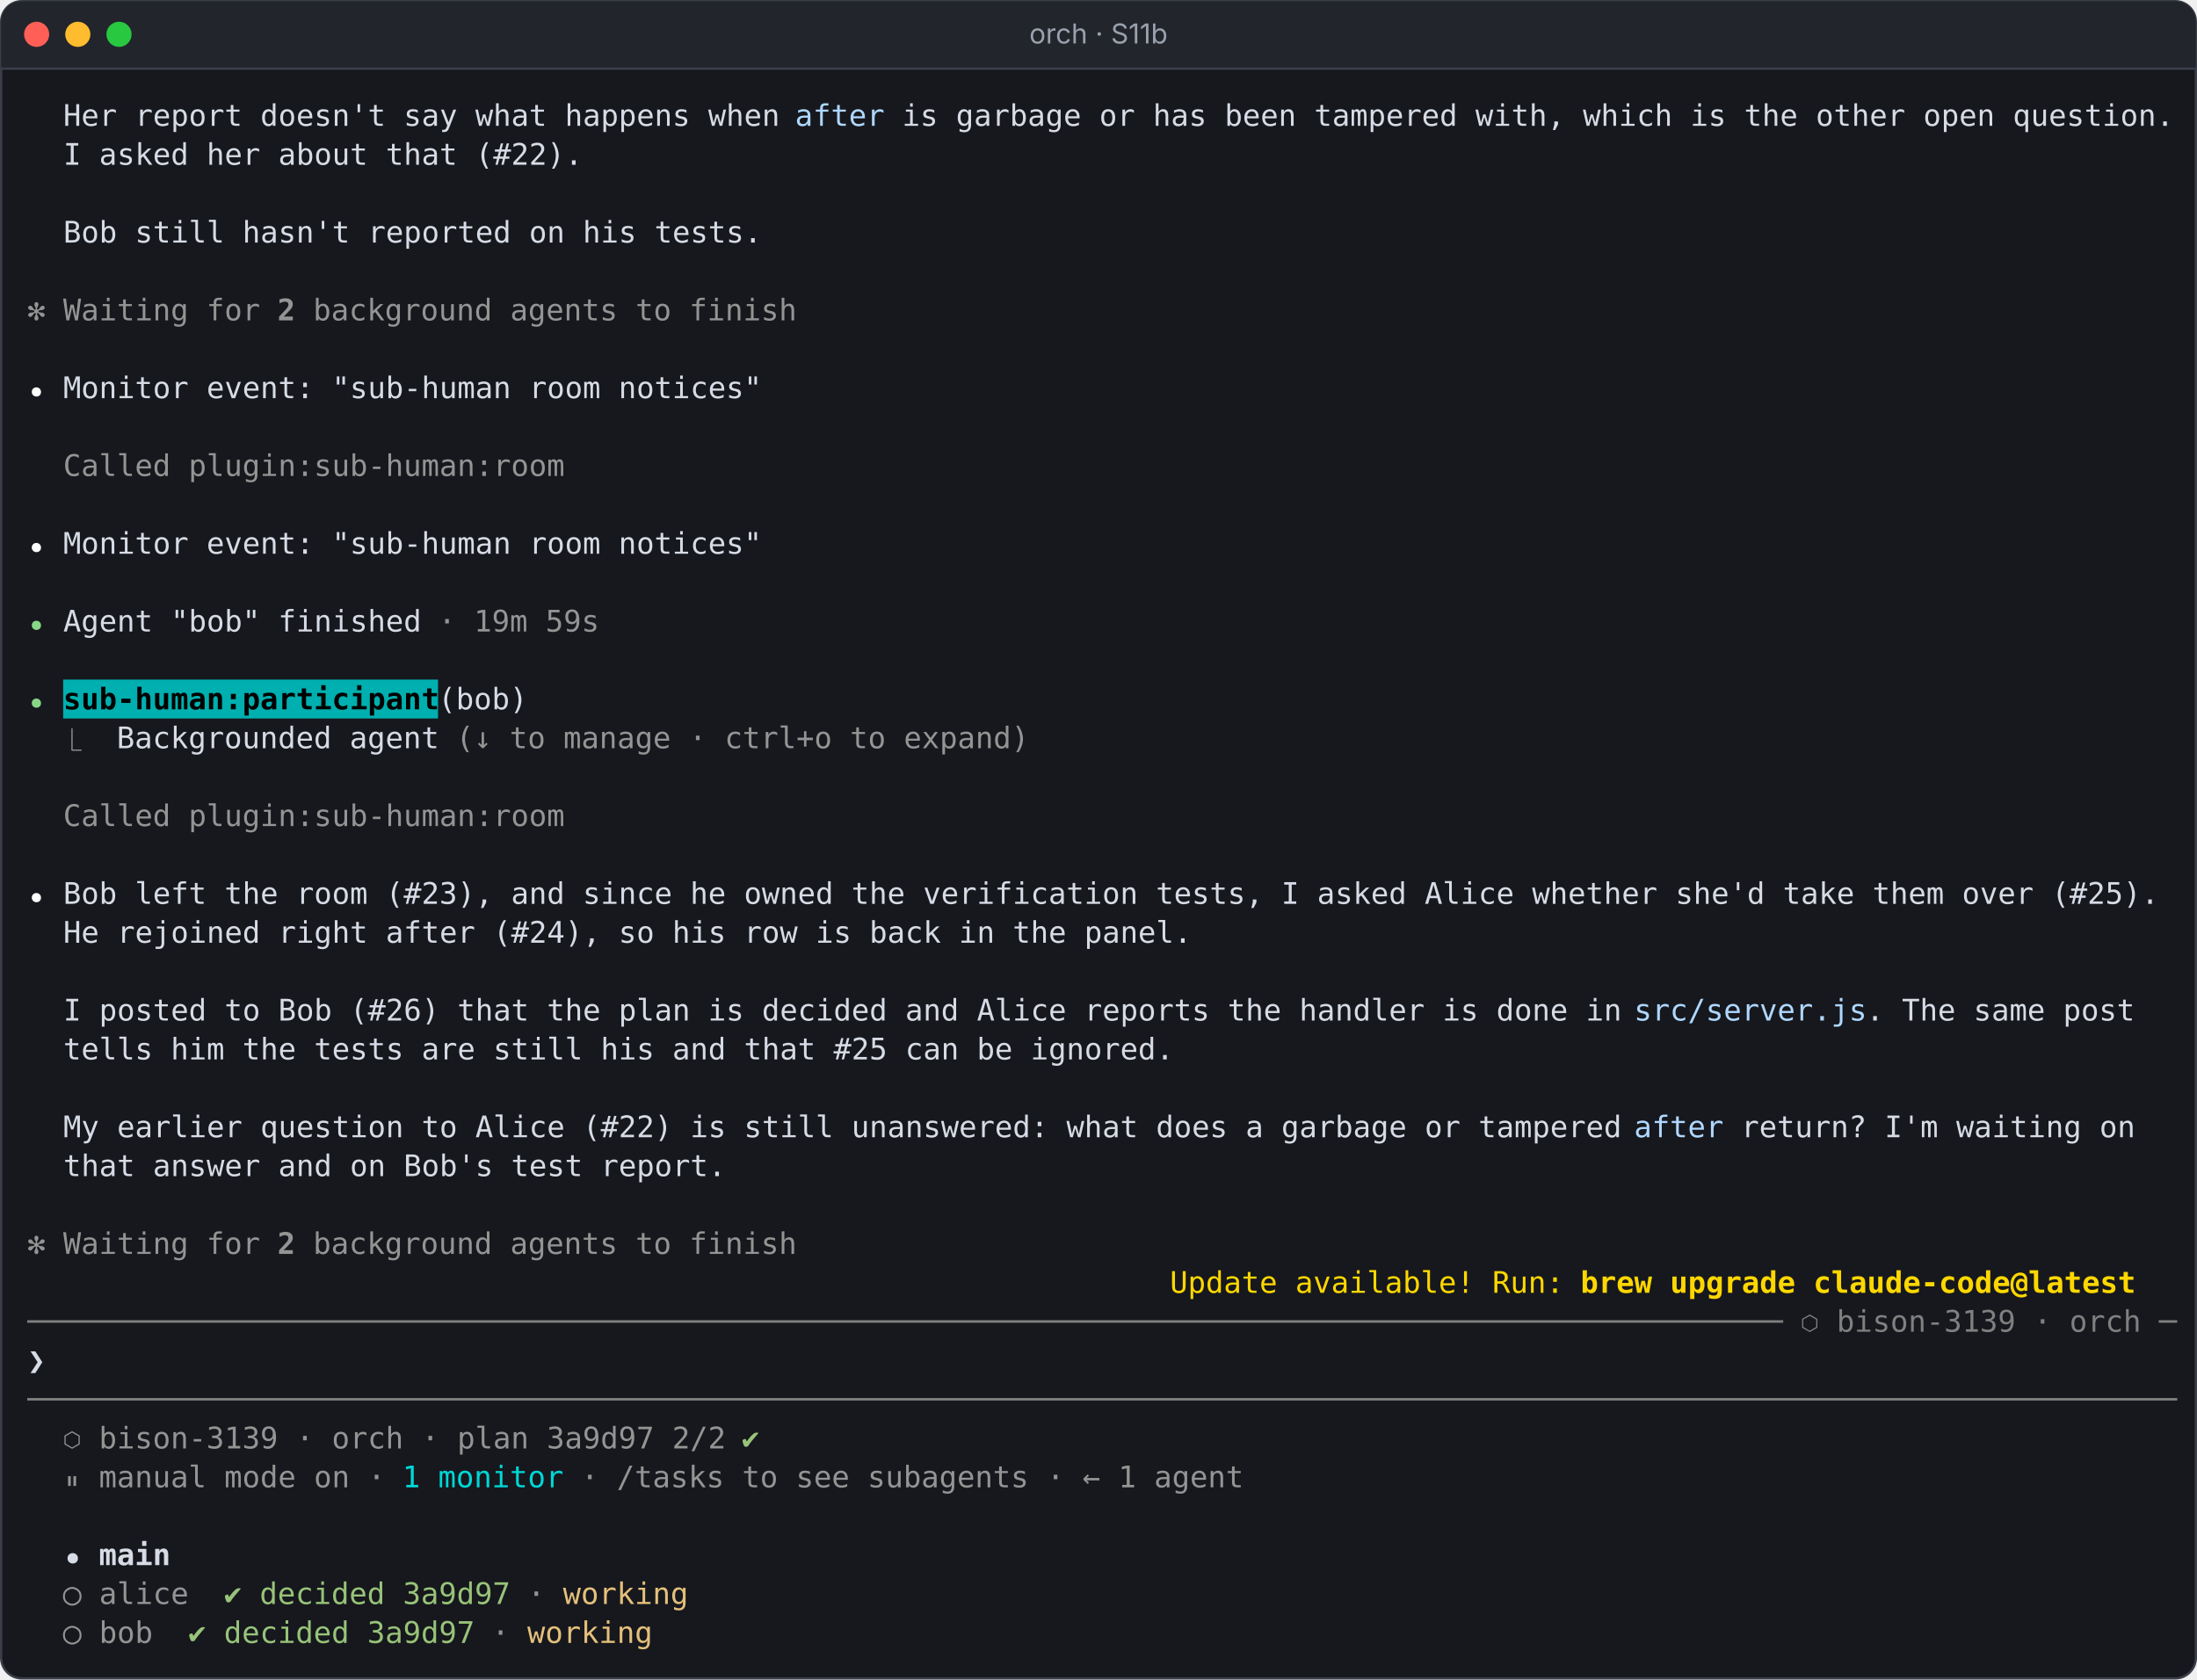
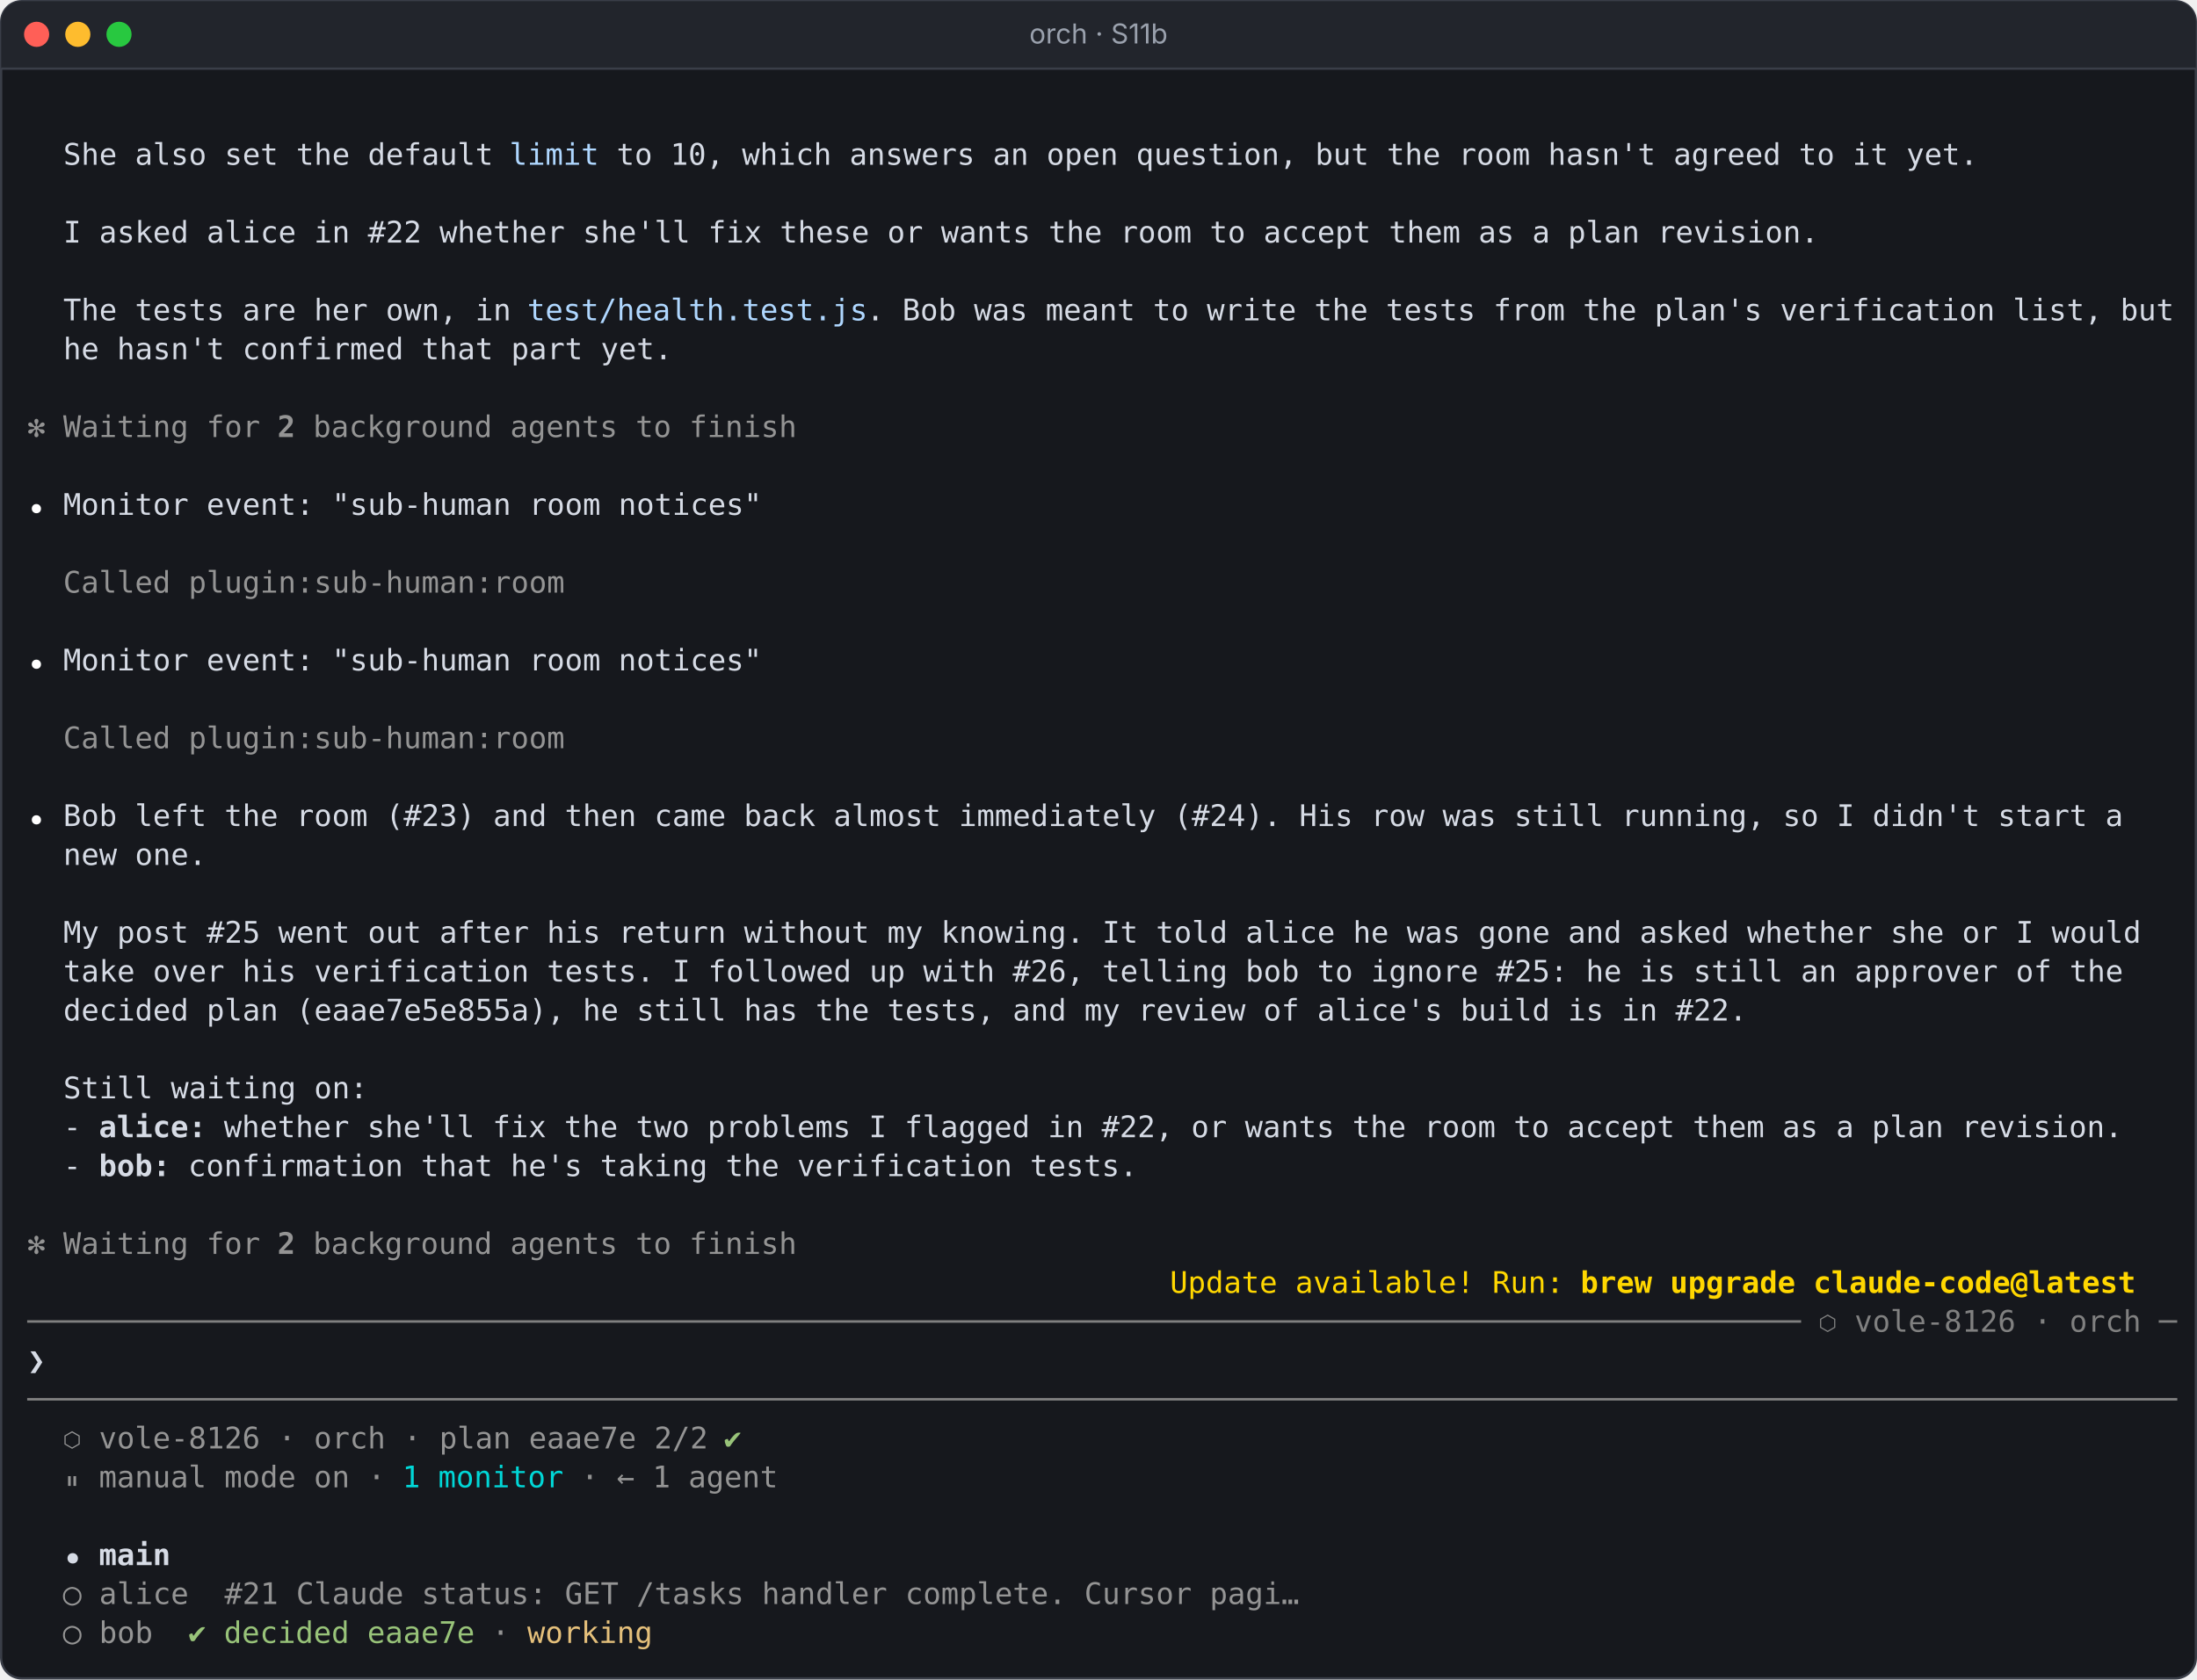
<svg xmlns="http://www.w3.org/2000/svg" viewBox="0 0 960 734" width="960" height="734" role="img" aria-label="orch · S11b" font-family="ui-monospace, 'SF Mono', SFMono-Regular, Menlo, Consolas, 'DejaVu Sans Mono', 'Liberation Mono', monospace" font-size="13">
  <rect x="0.5" y="0.5" width="959" height="733" rx="9" fill="#16181d" stroke="#3a3e48" />
  <path d="M0.5 30V9.5a9 9 0 0 1 9-9h941a9 9 0 0 1 9 9V30z" fill="#22252c" />
  <line x1="0.5" y1="30" x2="959.5" y2="30" stroke="#3a3e48" />
  <circle cx="16" cy="15" r="5.5" fill="#ff5f57" />
  <circle cx="34" cy="15" r="5.5" fill="#febc2e" />
  <circle cx="52" cy="15" r="5.5" fill="#28c840" />
  <text x="480" y="19" text-anchor="middle" fill="#9aa1ad" font-size="12" font-family="-apple-system, 'Segoe UI', system-ui, sans-serif">orch · S11b</text>
  <g fill="#d6dbe5">
-     <rect x="27.6" y="297" width="163.8" height="17" fill="#00afaf" />
-     <text x="12" y="55" textLength="335.4" lengthAdjust="spacing" xml:space="preserve">  Her report doesn't say what happens when </text>
-     <text x="347.4" y="55" fill="#afd7ff" textLength="39" lengthAdjust="spacing" xml:space="preserve">after</text>
-     <text x="386.4" y="55" textLength="561.6" lengthAdjust="spacing" xml:space="preserve"> is garbage or has been tampered with, which is the other open question.</text>
-     <text x="12" y="72" textLength="241.8" lengthAdjust="spacing" xml:space="preserve">  I asked her about that (#22).</text>
-     <text x="12" y="106" textLength="319.8" lengthAdjust="spacing" xml:space="preserve">  Bob still hasn't reported on his tests.</text>
-     <text x="12" y="140" fill="#949494" textLength="7.8" lengthAdjust="spacingAndGlyphs" xml:space="preserve">✻</text>
-     <text x="27.6" y="140" fill="#949494" textLength="93.6" lengthAdjust="spacing" xml:space="preserve">Waiting for </text>
-     <text x="121.2" y="140" fill="#949494" font-weight="bold" xml:space="preserve">2</text>
-     <text x="129" y="140" fill="#949494" textLength="218.4" lengthAdjust="spacing" xml:space="preserve"> background agents to finish</text>
-     <text x="12" y="174" fill="#ffffff" textLength="7.8" lengthAdjust="spacingAndGlyphs" xml:space="preserve">⏺</text>
-     <text x="19.8" y="174" textLength="312" lengthAdjust="spacing" xml:space="preserve"> Monitor event: "sub-human room notices"</text>
-     <text x="27.6" y="208" fill="#949494" textLength="226.2" lengthAdjust="spacing" xml:space="preserve">Called plugin:sub-human:room </text>
-     <text x="12" y="242" fill="#ffffff" textLength="7.8" lengthAdjust="spacingAndGlyphs" xml:space="preserve">⏺</text>
-     <text x="19.8" y="242" textLength="312" lengthAdjust="spacing" xml:space="preserve"> Monitor event: "sub-human room notices"</text>
-     <text x="12" y="276" fill="#87d787" textLength="7.8" lengthAdjust="spacingAndGlyphs" xml:space="preserve">⏺</text>
-     <text x="19.8" y="276" textLength="163.8" lengthAdjust="spacing" xml:space="preserve"> Agent "bob" finished</text>
-     <text x="183.6" y="276" fill="#949494" textLength="78" lengthAdjust="spacingAndGlyphs" xml:space="preserve"> · 19m 59s</text>
-     <text x="12" y="310" fill="#87d787" textLength="7.8" lengthAdjust="spacingAndGlyphs" xml:space="preserve">⏺</text>
-     <text x="27.6" y="310" fill="#000000" font-weight="bold" textLength="163.8" lengthAdjust="spacing" xml:space="preserve">sub-human:participant</text>
-     <text x="191.4" y="310" textLength="39" lengthAdjust="spacing" xml:space="preserve">(bob)</text>
-     <text x="12" y="327" fill="#949494" textLength="39" lengthAdjust="spacingAndGlyphs" xml:space="preserve">  ⎿  </text>
-     <text x="51" y="327" textLength="140.4" lengthAdjust="spacing" xml:space="preserve">Backgrounded agent</text>
-     <text x="191.4" y="327" fill="#949494" textLength="257.4" lengthAdjust="spacingAndGlyphs" xml:space="preserve"> (↓ to manage · ctrl+o to expand)</text>
-     <text x="27.6" y="361" fill="#949494" textLength="226.2" lengthAdjust="spacing" xml:space="preserve">Called plugin:sub-human:room </text>
-     <text x="12" y="395" fill="#ffffff" textLength="7.8" lengthAdjust="spacingAndGlyphs" xml:space="preserve">⏺</text>
-     <text x="19.8" y="395" textLength="920.4" lengthAdjust="spacing" xml:space="preserve"> Bob left the room (#23), and since he owned the verification tests, I asked Alice whether she'd take them over (#25).</text>
-     <text x="12" y="412" textLength="507" lengthAdjust="spacing" xml:space="preserve">  He rejoined right after (#24), so his row is back in the panel.</text>
-     <text x="12" y="446" textLength="702" lengthAdjust="spacing" xml:space="preserve">  I posted to Bob (#26) that the plan is decided and Alice reports the handler is done in </text>
-     <text x="714" y="446" fill="#afd7ff" textLength="101.4" lengthAdjust="spacing" xml:space="preserve">src/server.js</text>
-     <text x="815.4" y="446" textLength="117" lengthAdjust="spacing" xml:space="preserve">. The same post</text>
-     <text x="12" y="463" textLength="499.2" lengthAdjust="spacing" xml:space="preserve">  tells him the tests are still his and that #25 can be ignored.</text>
-     <text x="12" y="497" textLength="702" lengthAdjust="spacing" xml:space="preserve">  My earlier question to Alice (#22) is still unanswered: what does a garbage or tampered </text>
-     <text x="714" y="497" fill="#afd7ff" textLength="39" lengthAdjust="spacing" xml:space="preserve">after</text>
-     <text x="753" y="497" textLength="179.4" lengthAdjust="spacing" xml:space="preserve"> return? I'm waiting on</text>
-     <text x="12" y="514" textLength="304.2" lengthAdjust="spacing" xml:space="preserve">  that answer and on Bob's test report.</text>
+     <text x="12" y="72" textLength="210.6" lengthAdjust="spacing" xml:space="preserve">  She also set the default </text>
+     <text x="222.6" y="72" fill="#afd7ff" textLength="39" lengthAdjust="spacing" xml:space="preserve">limit</text>
+     <text x="261.6" y="72" textLength="600.6" lengthAdjust="spacing" xml:space="preserve"> to 10, which answers an open question, but the room hasn't agreed to it yet.</text>
+     <text x="12" y="106" textLength="780" lengthAdjust="spacing" xml:space="preserve">  I asked alice in #22 whether she'll fix these or wants the room to accept them as a plan revision.</text>
+     <text x="12" y="140" textLength="218.4" lengthAdjust="spacing" xml:space="preserve">  The tests are her own, in </text>
+     <text x="230.4" y="140" fill="#afd7ff" textLength="148.2" lengthAdjust="spacing" xml:space="preserve">test/health.test.js</text>
+     <text x="378.6" y="140" textLength="569.4" lengthAdjust="spacing" xml:space="preserve">. Bob was meant to write the tests from the plan's verification list, but</text>
+     <text x="12" y="157" textLength="280.8" lengthAdjust="spacing" xml:space="preserve">  he hasn't confirmed that part yet.</text>
+     <text x="12" y="191" fill="#949494" textLength="7.8" lengthAdjust="spacingAndGlyphs" xml:space="preserve">✻</text>
+     <text x="27.6" y="191" fill="#949494" textLength="93.6" lengthAdjust="spacing" xml:space="preserve">Waiting for </text>
+     <text x="121.2" y="191" fill="#949494" font-weight="bold" xml:space="preserve">2</text>
+     <text x="129" y="191" fill="#949494" textLength="218.4" lengthAdjust="spacing" xml:space="preserve"> background agents to finish</text>
+     <text x="12" y="225" fill="#ffffff" textLength="7.8" lengthAdjust="spacingAndGlyphs" xml:space="preserve">⏺</text>
+     <text x="19.8" y="225" textLength="312" lengthAdjust="spacing" xml:space="preserve"> Monitor event: "sub-human room notices"</text>
+     <text x="27.6" y="259" fill="#949494" textLength="226.2" lengthAdjust="spacing" xml:space="preserve">Called plugin:sub-human:room </text>
+     <text x="12" y="293" fill="#ffffff" textLength="7.8" lengthAdjust="spacingAndGlyphs" xml:space="preserve">⏺</text>
+     <text x="19.8" y="293" textLength="312" lengthAdjust="spacing" xml:space="preserve"> Monitor event: "sub-human room notices"</text>
+     <text x="27.6" y="327" fill="#949494" textLength="226.2" lengthAdjust="spacing" xml:space="preserve">Called plugin:sub-human:room </text>
+     <text x="12" y="361" fill="#ffffff" textLength="7.8" lengthAdjust="spacingAndGlyphs" xml:space="preserve">⏺</text>
+     <text x="19.8" y="361" textLength="904.8" lengthAdjust="spacing" xml:space="preserve"> Bob left the room (#23) and then came back almost immediately (#24). His row was still running, so I didn't start a</text>
+     <text x="12" y="378" textLength="78" lengthAdjust="spacing" xml:space="preserve">  new one.</text>
+     <text x="12" y="412" textLength="920.4" lengthAdjust="spacing" xml:space="preserve">  My post #25 went out after his return without my knowing. It told alice he was gone and asked whether she or I would</text>
+     <text x="12" y="429" textLength="912.6" lengthAdjust="spacing" xml:space="preserve">  take over his verification tests. I followed up with #26, telling bob to ignore #25: he is still an approver of the</text>
+     <text x="12" y="446" textLength="748.8" lengthAdjust="spacing" xml:space="preserve">  decided plan (eaae7e5e855a), he still has the tests, and my review of alice's build is in #22.</text>
+     <text x="12" y="480" textLength="148.2" lengthAdjust="spacing" xml:space="preserve">  Still waiting on:</text>
+     <text x="12" y="497" textLength="31.2" lengthAdjust="spacing" xml:space="preserve">  - </text>
+     <text x="43.2" y="497" font-weight="bold" textLength="46.8" lengthAdjust="spacing" xml:space="preserve">alice:</text>
+     <text x="90" y="497" textLength="834.6" lengthAdjust="spacing" xml:space="preserve"> whether she'll fix the two problems I flagged in #22, or wants the room to accept them as a plan revision.</text>
+     <text x="12" y="514" textLength="31.2" lengthAdjust="spacing" xml:space="preserve">  - </text>
+     <text x="43.2" y="514" font-weight="bold" textLength="31.2" lengthAdjust="spacing" xml:space="preserve">bob:</text>
+     <text x="74.4" y="514" textLength="421.2" lengthAdjust="spacing" xml:space="preserve"> confirmation that he's taking the verification tests.</text>
    <text x="12" y="548" fill="#949494" textLength="7.8" lengthAdjust="spacingAndGlyphs" xml:space="preserve">✻</text>
    <text x="27.6" y="548" fill="#949494" textLength="93.6" lengthAdjust="spacing" xml:space="preserve">Waiting for </text>
    <text x="121.2" y="548" fill="#949494" font-weight="bold" xml:space="preserve">2</text>
    <text x="129" y="548" fill="#949494" textLength="218.4" lengthAdjust="spacing" xml:space="preserve"> background agents to finish</text>
    <text x="511.2" y="565" fill="#ffd700" textLength="179.4" lengthAdjust="spacing" xml:space="preserve">Update available! Run: </text>
    <text x="690.6" y="565" fill="#ffd700" font-weight="bold" textLength="241.8" lengthAdjust="spacing" xml:space="preserve">brew upgrade claude-code@latest</text>
-     <text x="12" y="582" fill="#808080" textLength="936" lengthAdjust="spacingAndGlyphs" xml:space="preserve">────────────────────────────────────────────────────────────────────────────────────────────────── ⬡ bison-3139 · orch ─</text>
+     <text x="12" y="582" fill="#808080" textLength="936" lengthAdjust="spacingAndGlyphs" xml:space="preserve">─────────────────────────────────────────────────────────────────────────────────────────────────── ⬡ vole-8126 · orch ─</text>
    <text x="12" y="599" textLength="15.6" lengthAdjust="spacingAndGlyphs" xml:space="preserve">❯ </text>
    <text x="12" y="616" fill="#808080" textLength="936" lengthAdjust="spacingAndGlyphs" xml:space="preserve">────────────────────────────────────────────────────────────────────────────────────────────────────────────────────────</text>
-     <text x="27.6" y="633" fill="#949494" textLength="296.4" lengthAdjust="spacingAndGlyphs" xml:space="preserve">⬡ bison-3139 · orch · plan 3a9d97 2/2 </text>
-     <text x="324" y="633" fill="#98c379" textLength="7.8" lengthAdjust="spacingAndGlyphs" xml:space="preserve">✔</text>
+     <text x="27.6" y="633" fill="#949494" textLength="288.6" lengthAdjust="spacingAndGlyphs" xml:space="preserve">⬡ vole-8126 · orch · plan eaae7e 2/2 </text>
+     <text x="316.2" y="633" fill="#98c379" textLength="7.8" lengthAdjust="spacingAndGlyphs" xml:space="preserve">✔</text>
    <text x="27.6" y="650" fill="#949494" textLength="148.2" lengthAdjust="spacingAndGlyphs" xml:space="preserve">⏸ manual mode on · </text>
    <text x="175.8" y="650" fill="#00d7d7" textLength="70.2" lengthAdjust="spacing" xml:space="preserve">1 monitor</text>
-     <text x="246" y="650" fill="#949494" textLength="296.4" lengthAdjust="spacingAndGlyphs" xml:space="preserve"> · /tasks to see subagents · ← 1 agent</text>
+     <text x="246" y="650" fill="#949494" textLength="93.6" lengthAdjust="spacingAndGlyphs" xml:space="preserve"> · ← 1 agent</text>
    <text x="12" y="684" font-weight="bold" textLength="62.4" lengthAdjust="spacingAndGlyphs" xml:space="preserve">  ⏺ main</text>
-     <text x="12" y="701" fill="#949494" textLength="85.8" lengthAdjust="spacingAndGlyphs" xml:space="preserve">  ◯ alice  </text>
-     <text x="97.8" y="701" fill="#98c379" textLength="124.8" lengthAdjust="spacingAndGlyphs" xml:space="preserve">✔ decided 3a9d97</text>
-     <text x="222.6" y="701" fill="#949494" textLength="23.4" lengthAdjust="spacingAndGlyphs" xml:space="preserve"> · </text>
-     <text x="246" y="701" fill="#e5c07b" textLength="54.6" lengthAdjust="spacing" xml:space="preserve">working</text>
+     <text x="12" y="701" fill="#949494" textLength="553.8" lengthAdjust="spacingAndGlyphs" xml:space="preserve">  ◯ alice  #21 Claude status: GET /tasks handler complete. Cursor pagi…</text>
    <text x="12" y="718" fill="#949494" textLength="70.2" lengthAdjust="spacingAndGlyphs" xml:space="preserve">  ◯ bob  </text>
-     <text x="82.2" y="718" fill="#98c379" textLength="124.8" lengthAdjust="spacingAndGlyphs" xml:space="preserve">✔ decided 3a9d97</text>
+     <text x="82.2" y="718" fill="#98c379" textLength="124.8" lengthAdjust="spacingAndGlyphs" xml:space="preserve">✔ decided eaae7e</text>
    <text x="207" y="718" fill="#949494" textLength="23.4" lengthAdjust="spacingAndGlyphs" xml:space="preserve"> · </text>
    <text x="230.4" y="718" fill="#e5c07b" textLength="54.6" lengthAdjust="spacing" xml:space="preserve">working</text>
  </g>
</svg>
